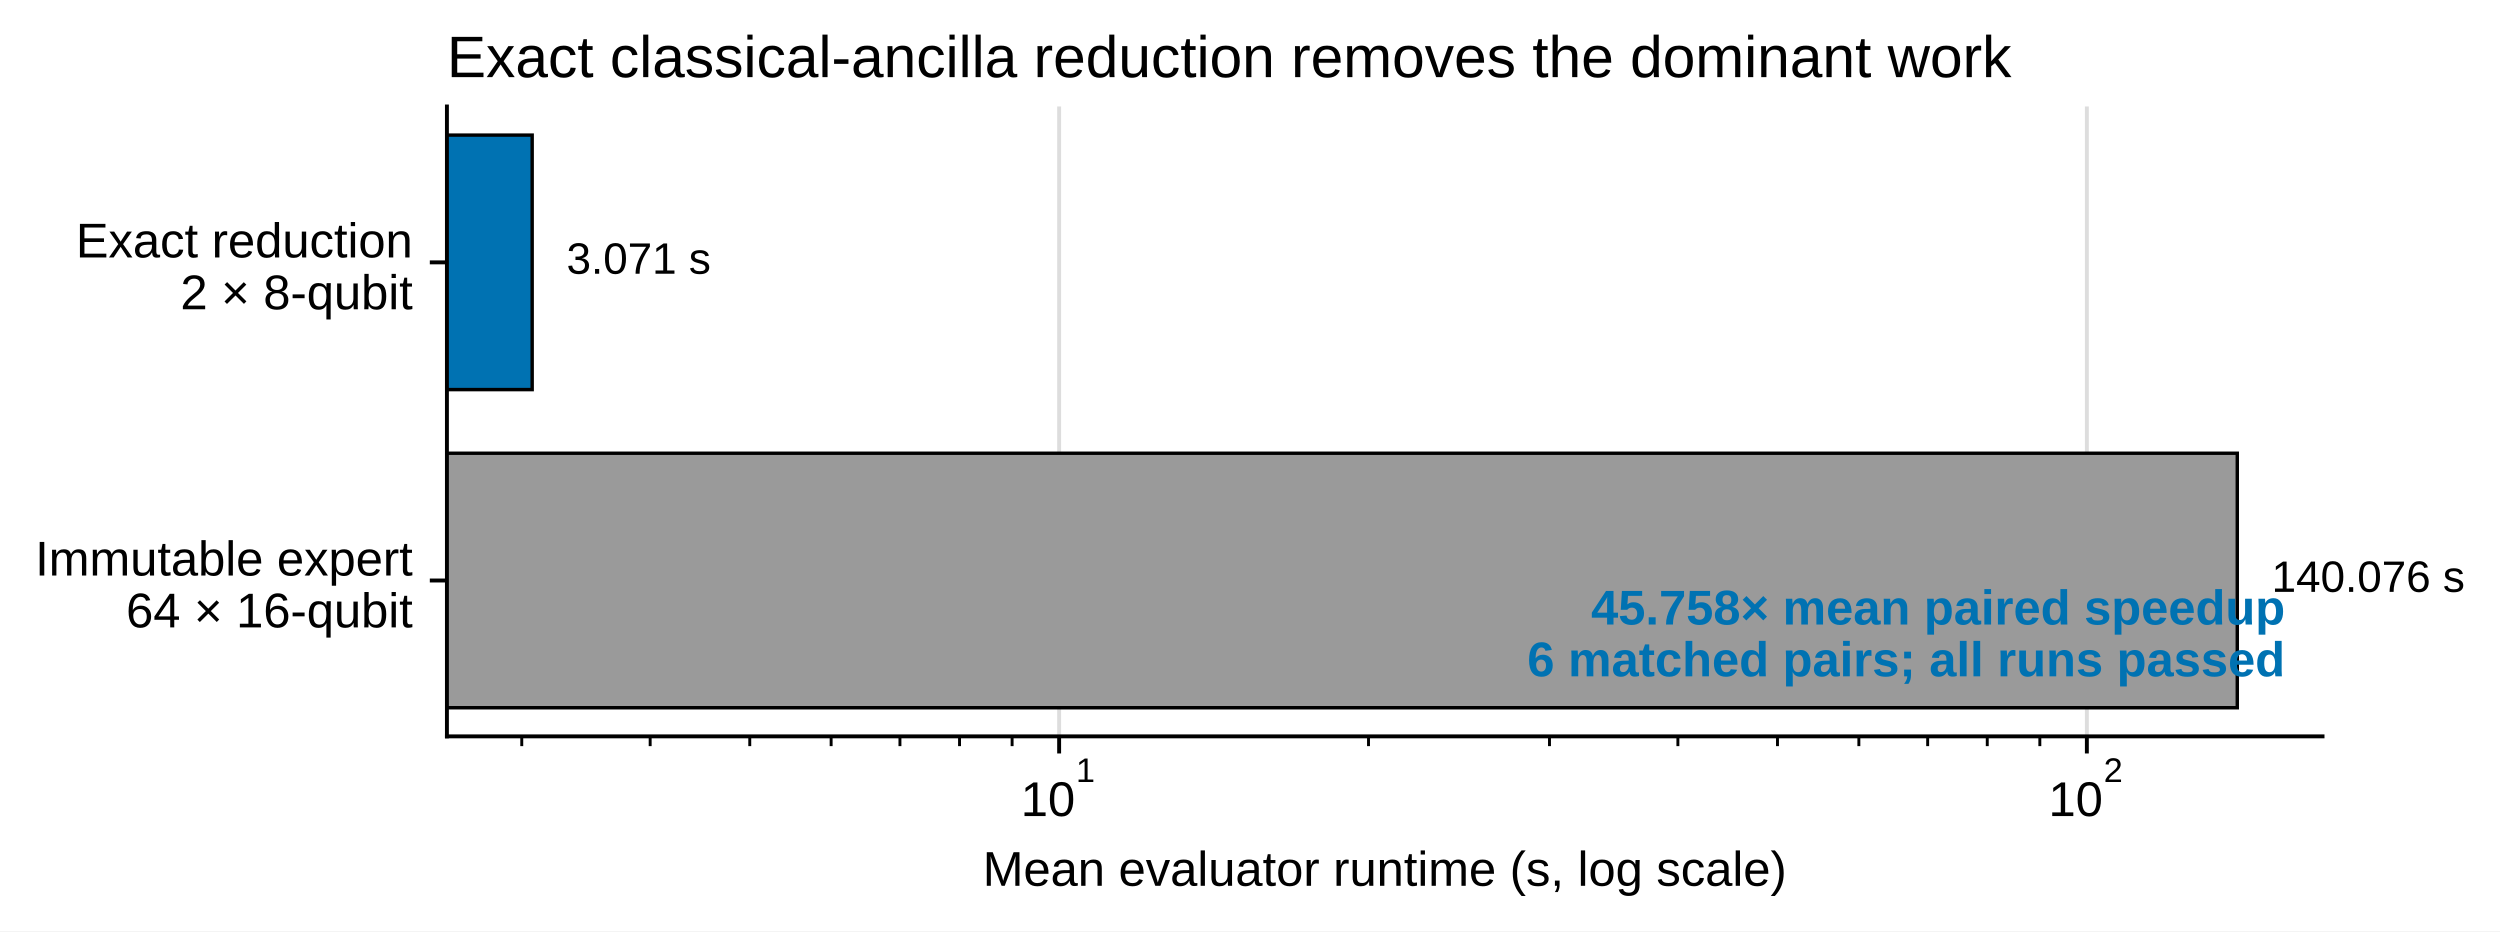
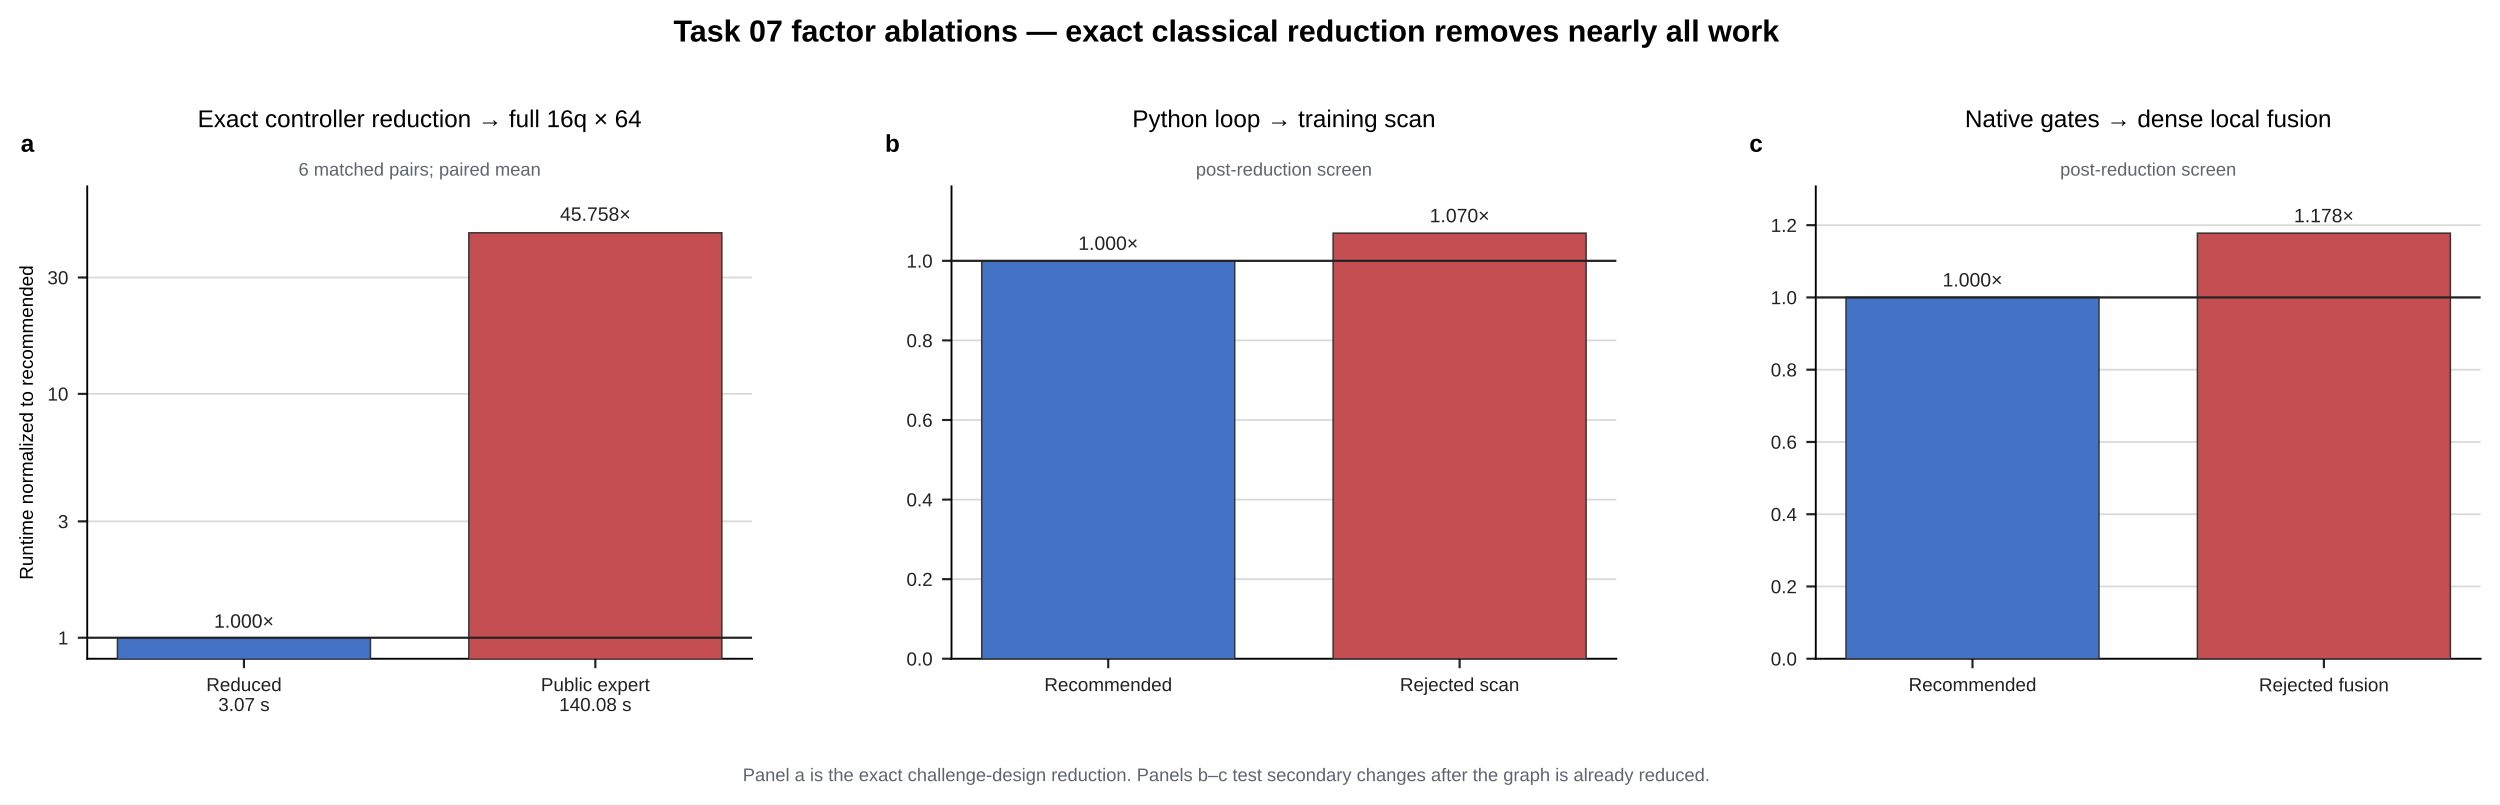
- <svg xmlns="http://www.w3.org/2000/svg" xmlns:xlink="http://www.w3.org/1999/xlink" width="511.557pt" height="190.56pt" viewBox="0 0 511.557 190.56" version="1.1">
+ <svg xmlns="http://www.w3.org/2000/svg" xmlns:xlink="http://www.w3.org/1999/xlink" width="928.211pt" height="298.656pt" viewBox="0 0 928.211 298.656" version="1.1">
  <defs>
    <style type="text/css">*{stroke-linejoin: round; stroke-linecap: butt}</style>
  </defs>
  <g id="figure_1">
    <g id="patch_1">
-       <path d="M 0 190.56 L 511.557 190.56 L 511.557 0 L 0 0 z " style="fill: #ffffff" />
+       <path d="M 0 298.656 L 928.211 298.656 L 928.211 0 L 0 0 z " style="fill: #ffffff" />
    </g>
    <g id="axes_1">
      <g id="patch_2">
-         <path d="M 91.45 150.676 L 475.244 150.676 L 475.244 21.789 L 91.45 21.789 z " style="fill: #ffffff" />
+         <path d="M 32.387 244.584 L 279.227 244.584 L 279.227 69.192 L 32.387 69.192 z " style="fill: #ffffff" />
      </g>
      <g id="matplotlib.axis_1">
        <g id="xtick_1">
          <g id="line2d_1">
-             <path d="M 216.723 150.676 L 216.723 21.789 " clip-path="url(#pe20a44afe1)" style="fill: none; stroke: #dddddd; stroke-width: 0.8; stroke-linecap: square" />
-           </g>
+             <defs>
+               <path id="mc85e13a11d" d="M 0 0 L 0 3.5 " style="stroke: #222222; stroke-width: 0.8" />
+             </defs>
+             <g>
+               <use xlink:href="#mc85e13a11d" x="90.574" y="244.584" style="fill: #222222; stroke: #222222; stroke-width: 0.8" />
+             </g>
+           </g>
+           <g id="text_1">
+             <text style="font-size: 7px; font-family: 'Arial', 'Helvetica', 'DejaVu Sans', sans-serif; fill: #222222" transform="translate(76.56518 256.5945)">Reduced</text>
+             <text style="font-size: 7px; font-family: 'Arial', 'Helvetica', 'DejaVu Sans', sans-serif; fill: #222222" transform="translate(81.0408 263.9983)">3.07 s</text>
+           </g>
+         </g>
+         <g id="xtick_2">
          <g id="line2d_2">
-             <defs>
-               <path id="m2811c3cdcd" d="M 0 0 L 0 3.5 " style="stroke: #000000; stroke-width: 0.8" />
-             </defs>
-             <g>
-               <use xlink:href="#m2811c3cdcd" x="216.723" y="150.676" style="stroke: #000000; stroke-width: 0.8" />
-             </g>
-           </g>
-           <g id="text_1">
-             <g transform="translate(208.8729 167.9885)">
-               <text>
-                 <tspan x="0" y="-0.999" style="font-size: 10px; font-family: 'Arial'">1</tspan>
-                 <tspan x="5.562" y="-0.999" style="font-size: 10px; font-family: 'Arial'">0</tspan>
-                 <tspan x="11.297" y="-7.969" style="font-size: 7px; font-family: 'Arial'">1</tspan>
-               </text>
-             </g>
-           </g>
-         </g>
-         <g id="xtick_2">
-           <g id="line2d_3">
-             <path d="M 427.019 150.676 L 427.019 21.789 " clip-path="url(#pe20a44afe1)" style="fill: none; stroke: #dddddd; stroke-width: 0.8; stroke-linecap: square" />
-           </g>
-           <g id="line2d_4">
-             <g>
-               <use xlink:href="#m2811c3cdcd" x="427.019" y="150.676" style="stroke: #000000; stroke-width: 0.8" />
+             <g>
+               <use xlink:href="#mc85e13a11d" x="221.04" y="244.584" style="fill: #222222; stroke: #222222; stroke-width: 0.8" />
            </g>
          </g>
          <g id="text_2">
-             <g transform="translate(419.1688 167.9885)">
-               <text>
-                 <tspan x="0" y="-0.999" style="font-size: 10px; font-family: 'Arial'">1</tspan>
-                 <tspan x="5.562" y="-0.999" style="font-size: 10px; font-family: 'Arial'">0</tspan>
-                 <tspan x="11.297" y="-7.969" style="font-size: 7px; font-family: 'Arial'">2</tspan>
-               </text>
-             </g>
-           </g>
-         </g>
-         <g id="xtick_3">
-           <g id="line2d_5">
-             <defs>
-               <path id="m0ad342f0a8" d="M 0 0 L 0 2 " style="stroke: #000000; stroke-width: 0.6" />
-             </defs>
-             <g>
-               <use xlink:href="#m0ad342f0a8" x="106.764" y="150.676" style="stroke: #000000; stroke-width: 0.6" />
-             </g>
-           </g>
-         </g>
-         <g id="xtick_4">
-           <g id="line2d_6">
-             <g>
-               <use xlink:href="#m0ad342f0a8" x="133.038" y="150.676" style="stroke: #000000; stroke-width: 0.6" />
-             </g>
-           </g>
-         </g>
-         <g id="xtick_5">
-           <g id="line2d_7">
-             <g>
-               <use xlink:href="#m0ad342f0a8" x="153.418" y="150.676" style="stroke: #000000; stroke-width: 0.6" />
-             </g>
-           </g>
-         </g>
-         <g id="xtick_6">
-           <g id="line2d_8">
-             <g>
-               <use xlink:href="#m0ad342f0a8" x="170.069" y="150.676" style="stroke: #000000; stroke-width: 0.6" />
-             </g>
-           </g>
-         </g>
-         <g id="xtick_7">
-           <g id="line2d_9">
-             <g>
-               <use xlink:href="#m0ad342f0a8" x="184.148" y="150.676" style="stroke: #000000; stroke-width: 0.6" />
-             </g>
-           </g>
-         </g>
-         <g id="xtick_8">
-           <g id="line2d_10">
-             <g>
-               <use xlink:href="#m0ad342f0a8" x="196.343" y="150.676" style="stroke: #000000; stroke-width: 0.6" />
-             </g>
-           </g>
-         </g>
-         <g id="xtick_9">
-           <g id="line2d_11">
-             <g>
-               <use xlink:href="#m0ad342f0a8" x="207.1" y="150.676" style="stroke: #000000; stroke-width: 0.6" />
-             </g>
-           </g>
-         </g>
-         <g id="xtick_10">
-           <g id="line2d_12">
-             <g>
-               <use xlink:href="#m0ad342f0a8" x="280.028" y="150.676" style="stroke: #000000; stroke-width: 0.6" />
-             </g>
-           </g>
-         </g>
-         <g id="xtick_11">
-           <g id="line2d_13">
-             <g>
-               <use xlink:href="#m0ad342f0a8" x="317.06" y="150.676" style="stroke: #000000; stroke-width: 0.6" />
-             </g>
-           </g>
-         </g>
-         <g id="xtick_12">
-           <g id="line2d_14">
-             <g>
-               <use xlink:href="#m0ad342f0a8" x="343.334" y="150.676" style="stroke: #000000; stroke-width: 0.6" />
-             </g>
-           </g>
-         </g>
-         <g id="xtick_13">
-           <g id="line2d_15">
-             <g>
-               <use xlink:href="#m0ad342f0a8" x="363.713" y="150.676" style="stroke: #000000; stroke-width: 0.6" />
-             </g>
-           </g>
-         </g>
-         <g id="xtick_14">
-           <g id="line2d_16">
-             <g>
-               <use xlink:href="#m0ad342f0a8" x="380.365" y="150.676" style="stroke: #000000; stroke-width: 0.6" />
-             </g>
-           </g>
-         </g>
-         <g id="xtick_15">
-           <g id="line2d_17">
-             <g>
-               <use xlink:href="#m0ad342f0a8" x="394.444" y="150.676" style="stroke: #000000; stroke-width: 0.6" />
-             </g>
-           </g>
-         </g>
-         <g id="xtick_16">
-           <g id="line2d_18">
-             <g>
-               <use xlink:href="#m0ad342f0a8" x="406.639" y="150.676" style="stroke: #000000; stroke-width: 0.6" />
-             </g>
-           </g>
-         </g>
-         <g id="xtick_17">
-           <g id="line2d_19">
-             <g>
-               <use xlink:href="#m0ad342f0a8" x="417.396" y="150.676" style="stroke: #000000; stroke-width: 0.6" />
-             </g>
-           </g>
-         </g>
-         <g id="text_3">
-           <text style="font-size: 10px; font-family: 'Arial', 'Helvetica', 'DejaVu Sans', sans-serif; text-anchor: middle" x="283.347" y="181.256" transform="rotate(-0 283.347 181.2557)">Mean evaluator runtime (s, log scale)</text>
+             <text style="font-size: 7px; font-family: 'Arial', 'Helvetica', 'DejaVu Sans', sans-serif; fill: #222222" transform="translate(200.8079 256.5945)">Public expert</text>
+             <text style="font-size: 7px; font-family: 'Arial', 'Helvetica', 'DejaVu Sans', sans-serif; fill: #222222" transform="translate(207.6133 263.9983)">140.08 s</text>
+           </g>
        </g>
      </g>
      <g id="matplotlib.axis_2">
        <g id="ytick_1">
+           <g id="line2d_3">
+             <path d="M 32.387 236.78 L 279.227 236.78 " clip-path="url(#p00f1985ad3)" style="fill: none; stroke: #d9d9d9; stroke-width: 0.65; stroke-linecap: square" />
+           </g>
+           <g id="line2d_4">
+             <defs>
+               <path id="m5e1885bf89" d="M 0 0 L -3.5 0 " style="stroke: #222222; stroke-width: 0.8" />
+             </defs>
+             <g>
+               <use xlink:href="#m5e1885bf89" x="32.387" y="236.78" style="fill: #222222; stroke: #222222; stroke-width: 0.8" />
+             </g>
+           </g>
+           <g id="text_3">
+             <text style="font-size: 7px; font-family: 'Arial', 'Helvetica', 'DejaVu Sans', sans-serif; text-anchor: end; fill: #222222" x="25.387" y="239.285" transform="rotate(-0 25.38703 239.2852)">1</text>
+           </g>
+         </g>
+         <g id="ytick_2">
+           <g id="line2d_5">
+             <path d="M 32.387 193.577 L 279.227 193.577 " clip-path="url(#p00f1985ad3)" style="fill: none; stroke: #d9d9d9; stroke-width: 0.65; stroke-linecap: square" />
+           </g>
+           <g id="line2d_6">
+             <g>
+               <use xlink:href="#m5e1885bf89" x="32.387" y="193.577" style="fill: #222222; stroke: #222222; stroke-width: 0.8" />
+             </g>
+           </g>
+           <g id="text_4">
+             <text style="font-size: 7px; font-family: 'Arial', 'Helvetica', 'DejaVu Sans', sans-serif; text-anchor: end; fill: #222222" x="25.387" y="196.082" transform="rotate(-0 25.38703 196.0823)">3</text>
+           </g>
+         </g>
+         <g id="ytick_3">
+           <g id="line2d_7">
+             <path d="M 32.387 146.231 L 279.227 146.231 " clip-path="url(#p00f1985ad3)" style="fill: none; stroke: #d9d9d9; stroke-width: 0.65; stroke-linecap: square" />
+           </g>
+           <g id="line2d_8">
+             <g>
+               <use xlink:href="#m5e1885bf89" x="32.387" y="146.231" style="fill: #222222; stroke: #222222; stroke-width: 0.8" />
+             </g>
+           </g>
+           <g id="text_5">
+             <text style="font-size: 7px; font-family: 'Arial', 'Helvetica', 'DejaVu Sans', sans-serif; text-anchor: end; fill: #222222" x="25.387" y="148.736" transform="rotate(-0 25.38703 148.7362)">10</text>
+           </g>
+         </g>
+         <g id="ytick_4">
+           <g id="line2d_9">
+             <path d="M 32.387 103.028 L 279.227 103.028 " clip-path="url(#p00f1985ad3)" style="fill: none; stroke: #d9d9d9; stroke-width: 0.65; stroke-linecap: square" />
+           </g>
+           <g id="line2d_10">
+             <g>
+               <use xlink:href="#m5e1885bf89" x="32.387" y="103.028" style="fill: #222222; stroke: #222222; stroke-width: 0.8" />
+             </g>
+           </g>
+           <g id="text_6">
+             <text style="font-size: 7px; font-family: 'Arial', 'Helvetica', 'DejaVu Sans', sans-serif; text-anchor: end; fill: #222222" x="25.387" y="105.533" transform="rotate(-0 25.38703 105.5333)">30</text>
+           </g>
+         </g>
+         <g id="text_7">
+           <text style="font-size: 7px; font-family: 'Arial', 'Helvetica', 'DejaVu Sans', sans-serif; text-anchor: middle" x="12.21" y="156.888" transform="rotate(-90 12.21047 156.888)">Runtime normalized to recommended</text>
+         </g>
+       </g>
+       <g id="patch_3">
+         <path d="M 32.387 244.584 L 32.387 69.192 " style="fill: none; stroke: #000000; stroke-width: 0.7; stroke-linejoin: miter; stroke-linecap: square" />
+       </g>
+       <g id="patch_4">
+         <path d="M 32.387 244.584 L 279.227 244.584 " style="fill: none; stroke: #000000; stroke-width: 0.7; stroke-linejoin: miter; stroke-linecap: square" />
+       </g>
+       <g id="patch_5">
+         <path d="M 43.607 90785.792 L 137.542 90785.792 L 137.542 236.78 L 43.607 236.78 z " clip-path="url(#p00f1985ad3)" style="fill: #4472c4; stroke: #333333; stroke-width: 0.55; stroke-linejoin: miter" />
+       </g>
+       <g id="patch_6">
+         <path d="M 174.072 90785.792 L 268.007 90785.792 L 268.007 86.426 L 174.072 86.426 z " clip-path="url(#p00f1985ad3)" style="fill: #c44e52; stroke: #333333; stroke-width: 0.55; stroke-linejoin: miter" />
+       </g>
+       <g id="text_8">
+         <text style="font-size: 6.8px; font-family: 'Arial', 'Helvetica', 'DejaVu Sans', sans-serif; text-anchor: middle; fill: #5e6470" x="155.807" y="65.21" transform="rotate(-0 155.807 65.20962)">6 matched pairs; paired mean</text>
+       </g>
+       <g id="text_9">
+         <text style="font-weight: 700; font-size: 9px; font-family: 'Arial', 'Helvetica', 'DejaVu Sans', sans-serif; text-anchor: start" x="7.703" y="56.341" transform="rotate(-0 7.703031 56.34091)">a</text>
+       </g>
+       <g id="text_10">
+         <text style="font-size: 7.2px; font-family: 'Arial', 'Helvetica', 'DejaVu Sans', sans-serif; text-anchor: middle; fill: #222222" x="90.574" y="233.058" transform="rotate(-0 90.57447 233.0575)">1.000×</text>
+       </g>
+       <g id="text_11">
+         <text style="font-size: 7.2px; font-family: 'Arial', 'Helvetica', 'DejaVu Sans', sans-serif; text-anchor: middle; fill: #222222" x="221.04" y="81.969" transform="rotate(-0 221.0396 81.96886)">45.758×</text>
+       </g>
+       <g id="text_12">
+         <text style="font-size: 9px; font-family: 'Arial', 'Helvetica', 'DejaVu Sans', sans-serif; text-anchor: middle" x="155.807" y="47.192" transform="rotate(-0 155.807 47.192)">Exact controller reduction → full 16q × 64</text>
+       </g>
+       <g id="line2d_11">
+         <path d="M 32.387 236.78 L 279.227 236.78 " clip-path="url(#p00f1985ad3)" style="fill: none; stroke: #222222; stroke-width: 0.8; stroke-linecap: square" />
+       </g>
+     </g>
+     <g id="axes_2">
+       <g id="patch_7">
+         <path d="M 353.279 244.584 L 600.119 244.584 L 600.119 69.192 L 353.279 69.192 z " style="fill: #ffffff" />
+       </g>
+       <g id="matplotlib.axis_3">
+         <g id="xtick_3">
+           <g id="line2d_12">
+             <g>
+               <use xlink:href="#mc85e13a11d" x="411.466" y="244.584" style="fill: #222222; stroke: #222222; stroke-width: 0.8" />
+             </g>
+           </g>
+           <g id="text_13">
+             <text style="font-size: 7px; font-family: 'Arial', 'Helvetica', 'DejaVu Sans', sans-serif; text-anchor: middle; fill: #222222" x="411.466" y="256.594" transform="rotate(-0 411.4665 256.5945)">Recommended</text>
+           </g>
+         </g>
+         <g id="xtick_4">
+           <g id="line2d_13">
+             <g>
+               <use xlink:href="#mc85e13a11d" x="541.932" y="244.584" style="fill: #222222; stroke: #222222; stroke-width: 0.8" />
+             </g>
+           </g>
+           <g id="text_14">
+             <text style="font-size: 7px; font-family: 'Arial', 'Helvetica', 'DejaVu Sans', sans-serif; text-anchor: middle; fill: #222222" x="541.932" y="256.594" transform="rotate(-0 541.9316 256.5945)">Rejected scan</text>
+           </g>
+         </g>
+       </g>
+       <g id="matplotlib.axis_4">
+         <g id="ytick_5">
+           <g id="line2d_14">
+             <path d="M 353.279 244.584 L 600.119 244.584 " clip-path="url(#pd2f2d79fb7)" style="fill: none; stroke: #d9d9d9; stroke-width: 0.65; stroke-linecap: square" />
+           </g>
+           <g id="line2d_15">
+             <g>
+               <use xlink:href="#m5e1885bf89" x="353.279" y="244.584" style="fill: #222222; stroke: #222222; stroke-width: 0.8" />
+             </g>
+           </g>
+           <g id="text_15">
+             <text style="font-size: 7px; font-family: 'Arial', 'Helvetica', 'DejaVu Sans', sans-serif; text-anchor: end; fill: #222222" x="346.279" y="247.089" transform="rotate(-0 346.279 247.0892)">0.0</text>
+           </g>
+         </g>
+         <g id="ytick_6">
+           <g id="line2d_16">
+             <path d="M 353.279 215.036 L 600.119 215.036 " clip-path="url(#pd2f2d79fb7)" style="fill: none; stroke: #d9d9d9; stroke-width: 0.65; stroke-linecap: square" />
+           </g>
+           <g id="line2d_17">
+             <g>
+               <use xlink:href="#m5e1885bf89" x="353.279" y="215.036" style="fill: #222222; stroke: #222222; stroke-width: 0.8" />
+             </g>
+           </g>
+           <g id="text_16">
+             <text style="font-size: 7px; font-family: 'Arial', 'Helvetica', 'DejaVu Sans', sans-serif; text-anchor: end; fill: #222222" x="346.279" y="217.541" transform="rotate(-0 346.279 217.5412)">0.2</text>
+           </g>
+         </g>
+         <g id="ytick_7">
+           <g id="line2d_18">
+             <path d="M 353.279 185.488 L 600.119 185.488 " clip-path="url(#pd2f2d79fb7)" style="fill: none; stroke: #d9d9d9; stroke-width: 0.65; stroke-linecap: square" />
+           </g>
+           <g id="line2d_19">
+             <g>
+               <use xlink:href="#m5e1885bf89" x="353.279" y="185.488" style="fill: #222222; stroke: #222222; stroke-width: 0.8" />
+             </g>
+           </g>
+           <g id="text_17">
+             <text style="font-size: 7px; font-family: 'Arial', 'Helvetica', 'DejaVu Sans', sans-serif; text-anchor: end; fill: #222222" x="346.279" y="187.993" transform="rotate(-0 346.279 187.9932)">0.4</text>
+           </g>
+         </g>
+         <g id="ytick_8">
          <g id="line2d_20">
-             <defs>
-               <path id="m9df0f840f9" d="M 0 0 L -3.5 0 " style="stroke: #000000; stroke-width: 0.8" />
-             </defs>
-             <g>
-               <use xlink:href="#m9df0f840f9" x="91.45" y="118.78" style="stroke: #000000; stroke-width: 0.8" />
-             </g>
-           </g>
-           <g id="text_4">
-             <text style="font-size: 10px; font-family: 'Arial', 'Helvetica', 'DejaVu Sans', sans-serif" transform="translate(7.2 117.7712)">Immutable expert</text>
-             <text style="font-size: 10px; font-family: 'Arial', 'Helvetica', 'DejaVu Sans', sans-serif" transform="translate(25.79688 128.3837)">64 × 16-qubit</text>
-           </g>
-         </g>
-         <g id="ytick_2">
+             <path d="M 353.279 155.94 L 600.119 155.94 " clip-path="url(#pd2f2d79fb7)" style="fill: none; stroke: #d9d9d9; stroke-width: 0.65; stroke-linecap: square" />
+           </g>
          <g id="line2d_21">
            <g>
-               <use xlink:href="#m9df0f840f9" x="91.45" y="53.686" style="stroke: #000000; stroke-width: 0.8" />
-             </g>
-           </g>
-           <g id="text_5">
-             <text style="font-size: 10px; font-family: 'Arial', 'Helvetica', 'DejaVu Sans', sans-serif" transform="translate(15.52812 52.67697)">Exact reduction</text>
-             <text style="font-size: 10px; font-family: 'Arial', 'Helvetica', 'DejaVu Sans', sans-serif" transform="translate(36.91875 63.28947)">2 × 8-qubit</text>
-           </g>
-         </g>
-       </g>
-       <g id="patch_3">
-         <path d="M -210289.431 144.818 L 457.799 144.818 L 457.799 92.742 L -210289.431 92.742 z " clip-path="url(#pe20a44afe1)" style="fill: #9a9a9a; stroke: #000000; stroke-width: 0.7; stroke-linejoin: miter" />
-       </g>
-       <g id="patch_4">
-         <path d="M -210289.431 79.723 L 108.895 79.723 L 108.895 27.648 L -210289.431 27.648 z " clip-path="url(#pe20a44afe1)" style="fill: #0072b2; stroke: #000000; stroke-width: 0.7; stroke-linejoin: miter" />
-       </g>
-       <g id="patch_5">
-         <path d="M 91.45 150.676 L 91.45 21.789 " style="fill: none; stroke: #000000; stroke-width: 0.8; stroke-linejoin: miter; stroke-linecap: square" />
-       </g>
-       <g id="patch_6">
-         <path d="M 91.45 150.676 L 475.244 150.676 " style="fill: none; stroke: #000000; stroke-width: 0.8; stroke-linejoin: miter; stroke-linecap: square" />
-       </g>
-       <g id="text_6">
-         <text style="font-size: 9px; font-family: 'Arial', 'Helvetica', 'DejaVu Sans', sans-serif; text-anchor: start" x="464.828" y="121.106" transform="rotate(-0 464.8276 121.1065)">140.076 s</text>
-       </g>
-       <g id="text_7">
-         <text style="font-size: 9px; font-family: 'Arial', 'Helvetica', 'DejaVu Sans', sans-serif; text-anchor: start" x="115.924" y="56.012" transform="rotate(-0 115.9241 56.0122)">3.071 s</text>
-       </g>
-       <g id="text_8">
-         <text style="font-weight: 700; font-size: 10px; font-family: 'Arial', 'Helvetica', 'DejaVu Sans', sans-serif; fill: #0072b2" transform="translate(325.5665 127.7932)">45.758× mean paired speedup</text>
-         <text style="font-weight: 700; font-size: 10px; font-family: 'Arial', 'Helvetica', 'DejaVu Sans', sans-serif; fill: #0072b2" transform="translate(312.5212 138.3916)">6 matched pairs; all runs passed</text>
-       </g>
-       <g id="text_9">
-         <text style="font-size: 12px; font-family: 'Arial', 'Helvetica', 'DejaVu Sans', sans-serif; text-anchor: start" x="91.45" y="15.789" transform="rotate(-0 91.45 15.78937)">Exact classical-ancilla reduction removes the dominant work</text>
-       </g>
+               <use xlink:href="#m5e1885bf89" x="353.279" y="155.94" style="fill: #222222; stroke: #222222; stroke-width: 0.8" />
+             </g>
+           </g>
+           <g id="text_18">
+             <text style="font-size: 7px; font-family: 'Arial', 'Helvetica', 'DejaVu Sans', sans-serif; text-anchor: end; fill: #222222" x="346.279" y="158.445" transform="rotate(-0 346.279 158.4452)">0.6</text>
+           </g>
+         </g>
+         <g id="ytick_9">
+           <g id="line2d_22">
+             <path d="M 353.279 126.392 L 600.119 126.392 " clip-path="url(#pd2f2d79fb7)" style="fill: none; stroke: #d9d9d9; stroke-width: 0.65; stroke-linecap: square" />
+           </g>
+           <g id="line2d_23">
+             <g>
+               <use xlink:href="#m5e1885bf89" x="353.279" y="126.392" style="fill: #222222; stroke: #222222; stroke-width: 0.8" />
+             </g>
+           </g>
+           <g id="text_19">
+             <text style="font-size: 7px; font-family: 'Arial', 'Helvetica', 'DejaVu Sans', sans-serif; text-anchor: end; fill: #222222" x="346.279" y="128.897" transform="rotate(-0 346.279 128.8971)">0.8</text>
+           </g>
+         </g>
+         <g id="ytick_10">
+           <g id="line2d_24">
+             <path d="M 353.279 96.844 L 600.119 96.844 " clip-path="url(#pd2f2d79fb7)" style="fill: none; stroke: #d9d9d9; stroke-width: 0.65; stroke-linecap: square" />
+           </g>
+           <g id="line2d_25">
+             <g>
+               <use xlink:href="#m5e1885bf89" x="353.279" y="96.844" style="fill: #222222; stroke: #222222; stroke-width: 0.8" />
+             </g>
+           </g>
+           <g id="text_20">
+             <text style="font-size: 7px; font-family: 'Arial', 'Helvetica', 'DejaVu Sans', sans-serif; text-anchor: end; fill: #222222" x="346.279" y="99.349" transform="rotate(-0 346.279 99.34913)">1.0</text>
+           </g>
+         </g>
+       </g>
+       <g id="patch_8">
+         <path d="M 353.279 244.584 L 353.279 69.192 " style="fill: none; stroke: #000000; stroke-width: 0.7; stroke-linejoin: miter; stroke-linecap: square" />
+       </g>
+       <g id="patch_9">
+         <path d="M 353.279 244.584 L 600.119 244.584 " style="fill: none; stroke: #000000; stroke-width: 0.7; stroke-linejoin: miter; stroke-linecap: square" />
+       </g>
+       <g id="patch_10">
+         <path d="M 364.499 244.584 L 458.434 244.584 L 458.434 96.844 L 364.499 96.844 z " clip-path="url(#pd2f2d79fb7)" style="fill: #4472c4; stroke: #333333; stroke-width: 0.55; stroke-linejoin: miter" />
+       </g>
+       <g id="patch_11">
+         <path d="M 494.964 244.584 L 588.899 244.584 L 588.899 86.573 L 494.964 86.573 z " clip-path="url(#pd2f2d79fb7)" style="fill: #c44e52; stroke: #333333; stroke-width: 0.55; stroke-linejoin: miter" />
+       </g>
+       <g id="text_21">
+         <text style="font-size: 6.8px; font-family: 'Arial', 'Helvetica', 'DejaVu Sans', sans-serif; text-anchor: middle; fill: #5e6470" x="476.699" y="65.21" transform="rotate(-0 476.699 65.20962)">post-reduction screen</text>
+       </g>
+       <g id="text_22">
+         <text style="font-weight: 700; font-size: 9px; font-family: 'Arial', 'Helvetica', 'DejaVu Sans', sans-serif; text-anchor: start" x="328.595" y="56.341" transform="rotate(-0 328.595 56.34091)">b</text>
+       </g>
+       <g id="text_23">
+         <text style="font-size: 7.2px; font-family: 'Arial', 'Helvetica', 'DejaVu Sans', sans-serif; text-anchor: middle; fill: #222222" x="411.466" y="92.782" transform="rotate(-0 411.4665 92.78201)">1.000×</text>
+       </g>
+       <g id="text_24">
+         <text style="font-size: 7.2px; font-family: 'Arial', 'Helvetica', 'DejaVu Sans', sans-serif; text-anchor: middle; fill: #222222" x="541.932" y="82.511" transform="rotate(-0 541.9316 82.51131)">1.070×</text>
+       </g>
+       <g id="text_25">
+         <text style="font-size: 9px; font-family: 'Arial', 'Helvetica', 'DejaVu Sans', sans-serif; text-anchor: middle" x="476.699" y="47.192" transform="rotate(-0 476.699 47.192)">Python loop → training scan</text>
+       </g>
+       <g id="line2d_26">
+         <path d="M 353.279 96.844 L 600.119 96.844 " clip-path="url(#pd2f2d79fb7)" style="fill: none; stroke: #222222; stroke-width: 0.8; stroke-linecap: square" />
+       </g>
+     </g>
+     <g id="axes_3">
+       <g id="patch_12">
+         <path d="M 674.171 244.584 L 921.011 244.584 L 921.011 69.192 L 674.171 69.192 z " style="fill: #ffffff" />
+       </g>
+       <g id="matplotlib.axis_5">
+         <g id="xtick_5">
+           <g id="line2d_27">
+             <g>
+               <use xlink:href="#mc85e13a11d" x="732.358" y="244.584" style="fill: #222222; stroke: #222222; stroke-width: 0.8" />
+             </g>
+           </g>
+           <g id="text_26">
+             <text style="font-size: 7px; font-family: 'Arial', 'Helvetica', 'DejaVu Sans', sans-serif; text-anchor: middle; fill: #222222" x="732.358" y="256.594" transform="rotate(-0 732.3585 256.5945)">Recommended</text>
+           </g>
+         </g>
+         <g id="xtick_6">
+           <g id="line2d_28">
+             <g>
+               <use xlink:href="#mc85e13a11d" x="862.824" y="244.584" style="fill: #222222; stroke: #222222; stroke-width: 0.8" />
+             </g>
+           </g>
+           <g id="text_27">
+             <text style="font-size: 7px; font-family: 'Arial', 'Helvetica', 'DejaVu Sans', sans-serif; text-anchor: middle; fill: #222222" x="862.824" y="256.68" transform="rotate(-0 862.8236 256.6798)">Rejected fusion</text>
+           </g>
+         </g>
+       </g>
+       <g id="matplotlib.axis_6">
+         <g id="ytick_11">
+           <g id="line2d_29">
+             <path d="M 674.171 244.584 L 921.011 244.584 " clip-path="url(#p1918f6d2fb)" style="fill: none; stroke: #d9d9d9; stroke-width: 0.65; stroke-linecap: square" />
+           </g>
+           <g id="line2d_30">
+             <g>
+               <use xlink:href="#m5e1885bf89" x="674.171" y="244.584" style="fill: #222222; stroke: #222222; stroke-width: 0.8" />
+             </g>
+           </g>
+           <g id="text_28">
+             <text style="font-size: 7px; font-family: 'Arial', 'Helvetica', 'DejaVu Sans', sans-serif; text-anchor: end; fill: #222222" x="667.171" y="247.089" transform="rotate(-0 667.171 247.0892)">0.0</text>
+           </g>
+         </g>
+         <g id="ytick_12">
+           <g id="line2d_31">
+             <path d="M 674.171 217.754 L 921.011 217.754 " clip-path="url(#p1918f6d2fb)" style="fill: none; stroke: #d9d9d9; stroke-width: 0.65; stroke-linecap: square" />
+           </g>
+           <g id="line2d_32">
+             <g>
+               <use xlink:href="#m5e1885bf89" x="674.171" y="217.754" style="fill: #222222; stroke: #222222; stroke-width: 0.8" />
+             </g>
+           </g>
+           <g id="text_29">
+             <text style="font-size: 7px; font-family: 'Arial', 'Helvetica', 'DejaVu Sans', sans-serif; text-anchor: end; fill: #222222" x="667.171" y="220.259" transform="rotate(-0 667.171 220.259)">0.2</text>
+           </g>
+         </g>
+         <g id="ytick_13">
+           <g id="line2d_33">
+             <path d="M 674.171 190.924 L 921.011 190.924 " clip-path="url(#p1918f6d2fb)" style="fill: none; stroke: #d9d9d9; stroke-width: 0.65; stroke-linecap: square" />
+           </g>
+           <g id="line2d_34">
+             <g>
+               <use xlink:href="#m5e1885bf89" x="674.171" y="190.924" style="fill: #222222; stroke: #222222; stroke-width: 0.8" />
+             </g>
+           </g>
+           <g id="text_30">
+             <text style="font-size: 7px; font-family: 'Arial', 'Helvetica', 'DejaVu Sans', sans-serif; text-anchor: end; fill: #222222" x="667.171" y="193.429" transform="rotate(-0 667.171 193.4288)">0.4</text>
+           </g>
+         </g>
+         <g id="ytick_14">
+           <g id="line2d_35">
+             <path d="M 674.171 164.093 L 921.011 164.093 " clip-path="url(#p1918f6d2fb)" style="fill: none; stroke: #d9d9d9; stroke-width: 0.65; stroke-linecap: square" />
+           </g>
+           <g id="line2d_36">
+             <g>
+               <use xlink:href="#m5e1885bf89" x="674.171" y="164.093" style="fill: #222222; stroke: #222222; stroke-width: 0.8" />
+             </g>
+           </g>
+           <g id="text_31">
+             <text style="font-size: 7px; font-family: 'Arial', 'Helvetica', 'DejaVu Sans', sans-serif; text-anchor: end; fill: #222222" x="667.171" y="166.599" transform="rotate(-0 667.171 166.5985)">0.6</text>
+           </g>
+         </g>
+         <g id="ytick_15">
+           <g id="line2d_37">
+             <path d="M 674.171 137.263 L 921.011 137.263 " clip-path="url(#p1918f6d2fb)" style="fill: none; stroke: #d9d9d9; stroke-width: 0.65; stroke-linecap: square" />
+           </g>
+           <g id="line2d_38">
+             <g>
+               <use xlink:href="#m5e1885bf89" x="674.171" y="137.263" style="fill: #222222; stroke: #222222; stroke-width: 0.8" />
+             </g>
+           </g>
+           <g id="text_32">
+             <text style="font-size: 7px; font-family: 'Arial', 'Helvetica', 'DejaVu Sans', sans-serif; text-anchor: end; fill: #222222" x="667.171" y="139.768" transform="rotate(-0 667.171 139.7683)">0.8</text>
+           </g>
+         </g>
+         <g id="ytick_16">
+           <g id="line2d_39">
+             <path d="M 674.171 110.433 L 921.011 110.433 " clip-path="url(#p1918f6d2fb)" style="fill: none; stroke: #d9d9d9; stroke-width: 0.65; stroke-linecap: square" />
+           </g>
+           <g id="line2d_40">
+             <g>
+               <use xlink:href="#m5e1885bf89" x="674.171" y="110.433" style="fill: #222222; stroke: #222222; stroke-width: 0.8" />
+             </g>
+           </g>
+           <g id="text_33">
+             <text style="font-size: 7px; font-family: 'Arial', 'Helvetica', 'DejaVu Sans', sans-serif; text-anchor: end; fill: #222222" x="667.171" y="112.938" transform="rotate(-0 667.171 112.9381)">1.0</text>
+           </g>
+         </g>
+         <g id="ytick_17">
+           <g id="line2d_41">
+             <path d="M 674.171 83.603 L 921.011 83.603 " clip-path="url(#p1918f6d2fb)" style="fill: none; stroke: #d9d9d9; stroke-width: 0.65; stroke-linecap: square" />
+           </g>
+           <g id="line2d_42">
+             <g>
+               <use xlink:href="#m5e1885bf89" x="674.171" y="83.603" style="fill: #222222; stroke: #222222; stroke-width: 0.8" />
+             </g>
+           </g>
+           <g id="text_34">
+             <text style="font-size: 7px; font-family: 'Arial', 'Helvetica', 'DejaVu Sans', sans-serif; text-anchor: end; fill: #222222" x="667.171" y="86.108" transform="rotate(-0 667.171 86.10782)">1.2</text>
+           </g>
+         </g>
+       </g>
+       <g id="patch_13">
+         <path d="M 674.171 244.584 L 674.171 69.192 " style="fill: none; stroke: #000000; stroke-width: 0.7; stroke-linejoin: miter; stroke-linecap: square" />
+       </g>
+       <g id="patch_14">
+         <path d="M 674.171 244.584 L 921.011 244.584 " style="fill: none; stroke: #000000; stroke-width: 0.7; stroke-linejoin: miter; stroke-linecap: square" />
+       </g>
+       <g id="patch_15">
+         <path d="M 685.391 244.584 L 779.326 244.584 L 779.326 110.433 L 685.391 110.433 z " clip-path="url(#p1918f6d2fb)" style="fill: #4472c4; stroke: #333333; stroke-width: 0.55; stroke-linejoin: miter" />
+       </g>
+       <g id="patch_16">
+         <path d="M 815.856 244.584 L 909.791 244.584 L 909.791 86.573 L 815.856 86.573 z " clip-path="url(#p1918f6d2fb)" style="fill: #c44e52; stroke: #333333; stroke-width: 0.55; stroke-linejoin: miter" />
+       </g>
+       <g id="text_35">
+         <text style="font-size: 6.8px; font-family: 'Arial', 'Helvetica', 'DejaVu Sans', sans-serif; text-anchor: middle; fill: #5e6470" x="797.591" y="65.21" transform="rotate(-0 797.591 65.20962)">post-reduction screen</text>
+       </g>
+       <g id="text_36">
+         <text style="font-weight: 700; font-size: 9px; font-family: 'Arial', 'Helvetica', 'DejaVu Sans', sans-serif; text-anchor: start" x="649.487" y="56.341" transform="rotate(-0 649.487 56.34091)">c</text>
+       </g>
+       <g id="text_37">
+         <text style="font-size: 7.2px; font-family: 'Arial', 'Helvetica', 'DejaVu Sans', sans-serif; text-anchor: middle; fill: #222222" x="732.358" y="106.371" transform="rotate(-0 732.3585 106.3709)">1.000×</text>
+       </g>
+       <g id="text_38">
+         <text style="font-size: 7.2px; font-family: 'Arial', 'Helvetica', 'DejaVu Sans', sans-serif; text-anchor: middle; fill: #222222" x="862.824" y="82.511" transform="rotate(-0 862.8236 82.51131)">1.178×</text>
+       </g>
+       <g id="text_39">
+         <text style="font-size: 9px; font-family: 'Arial', 'Helvetica', 'DejaVu Sans', sans-serif; text-anchor: middle" x="797.591" y="47.192" transform="rotate(-0 797.591 47.192)">Native gates → dense local fusion</text>
+       </g>
+       <g id="line2d_43">
+         <path d="M 674.171 110.433 L 921.011 110.433 " clip-path="url(#p1918f6d2fb)" style="fill: none; stroke: #222222; stroke-width: 0.8; stroke-linecap: square" />
+       </g>
+     </g>
+     <g id="text_40">
+       <text style="font-weight: 700; font-size: 11.3px; font-family: 'Arial', 'Helvetica', 'DejaVu Sans', sans-serif; text-anchor: middle" x="455.315" y="15.426" transform="rotate(-0 455.315 15.42605)">Task 07 factor ablations — exact classical reduction removes nearly all work</text>
+     </g>
+     <g id="text_41">
+       <text style="font-size: 6.8px; font-family: 'Arial', 'Helvetica', 'DejaVu Sans', sans-serif; text-anchor: middle; fill: #5e6470" x="455.315" y="290.025" transform="rotate(-0 455.315 290.0248)">Panel a is the exact challenge-design reduction. Panels b–c test secondary changes after the graph is already reduced.</text>
    </g>
  </g>
  <defs>
-     <clipPath id="pe20a44afe1">
-       <rect x="91.45" y="21.789" width="383.794" height="128.887" />
+     <clipPath id="p00f1985ad3">
+       <rect x="32.387" y="69.192" width="246.84" height="175.392" />
+     </clipPath>
+     <clipPath id="pd2f2d79fb7">
+       <rect x="353.279" y="69.192" width="246.84" height="175.392" />
+     </clipPath>
+     <clipPath id="p1918f6d2fb">
+       <rect x="674.171" y="69.192" width="246.84" height="175.392" />
    </clipPath>
  </defs>
</svg>
